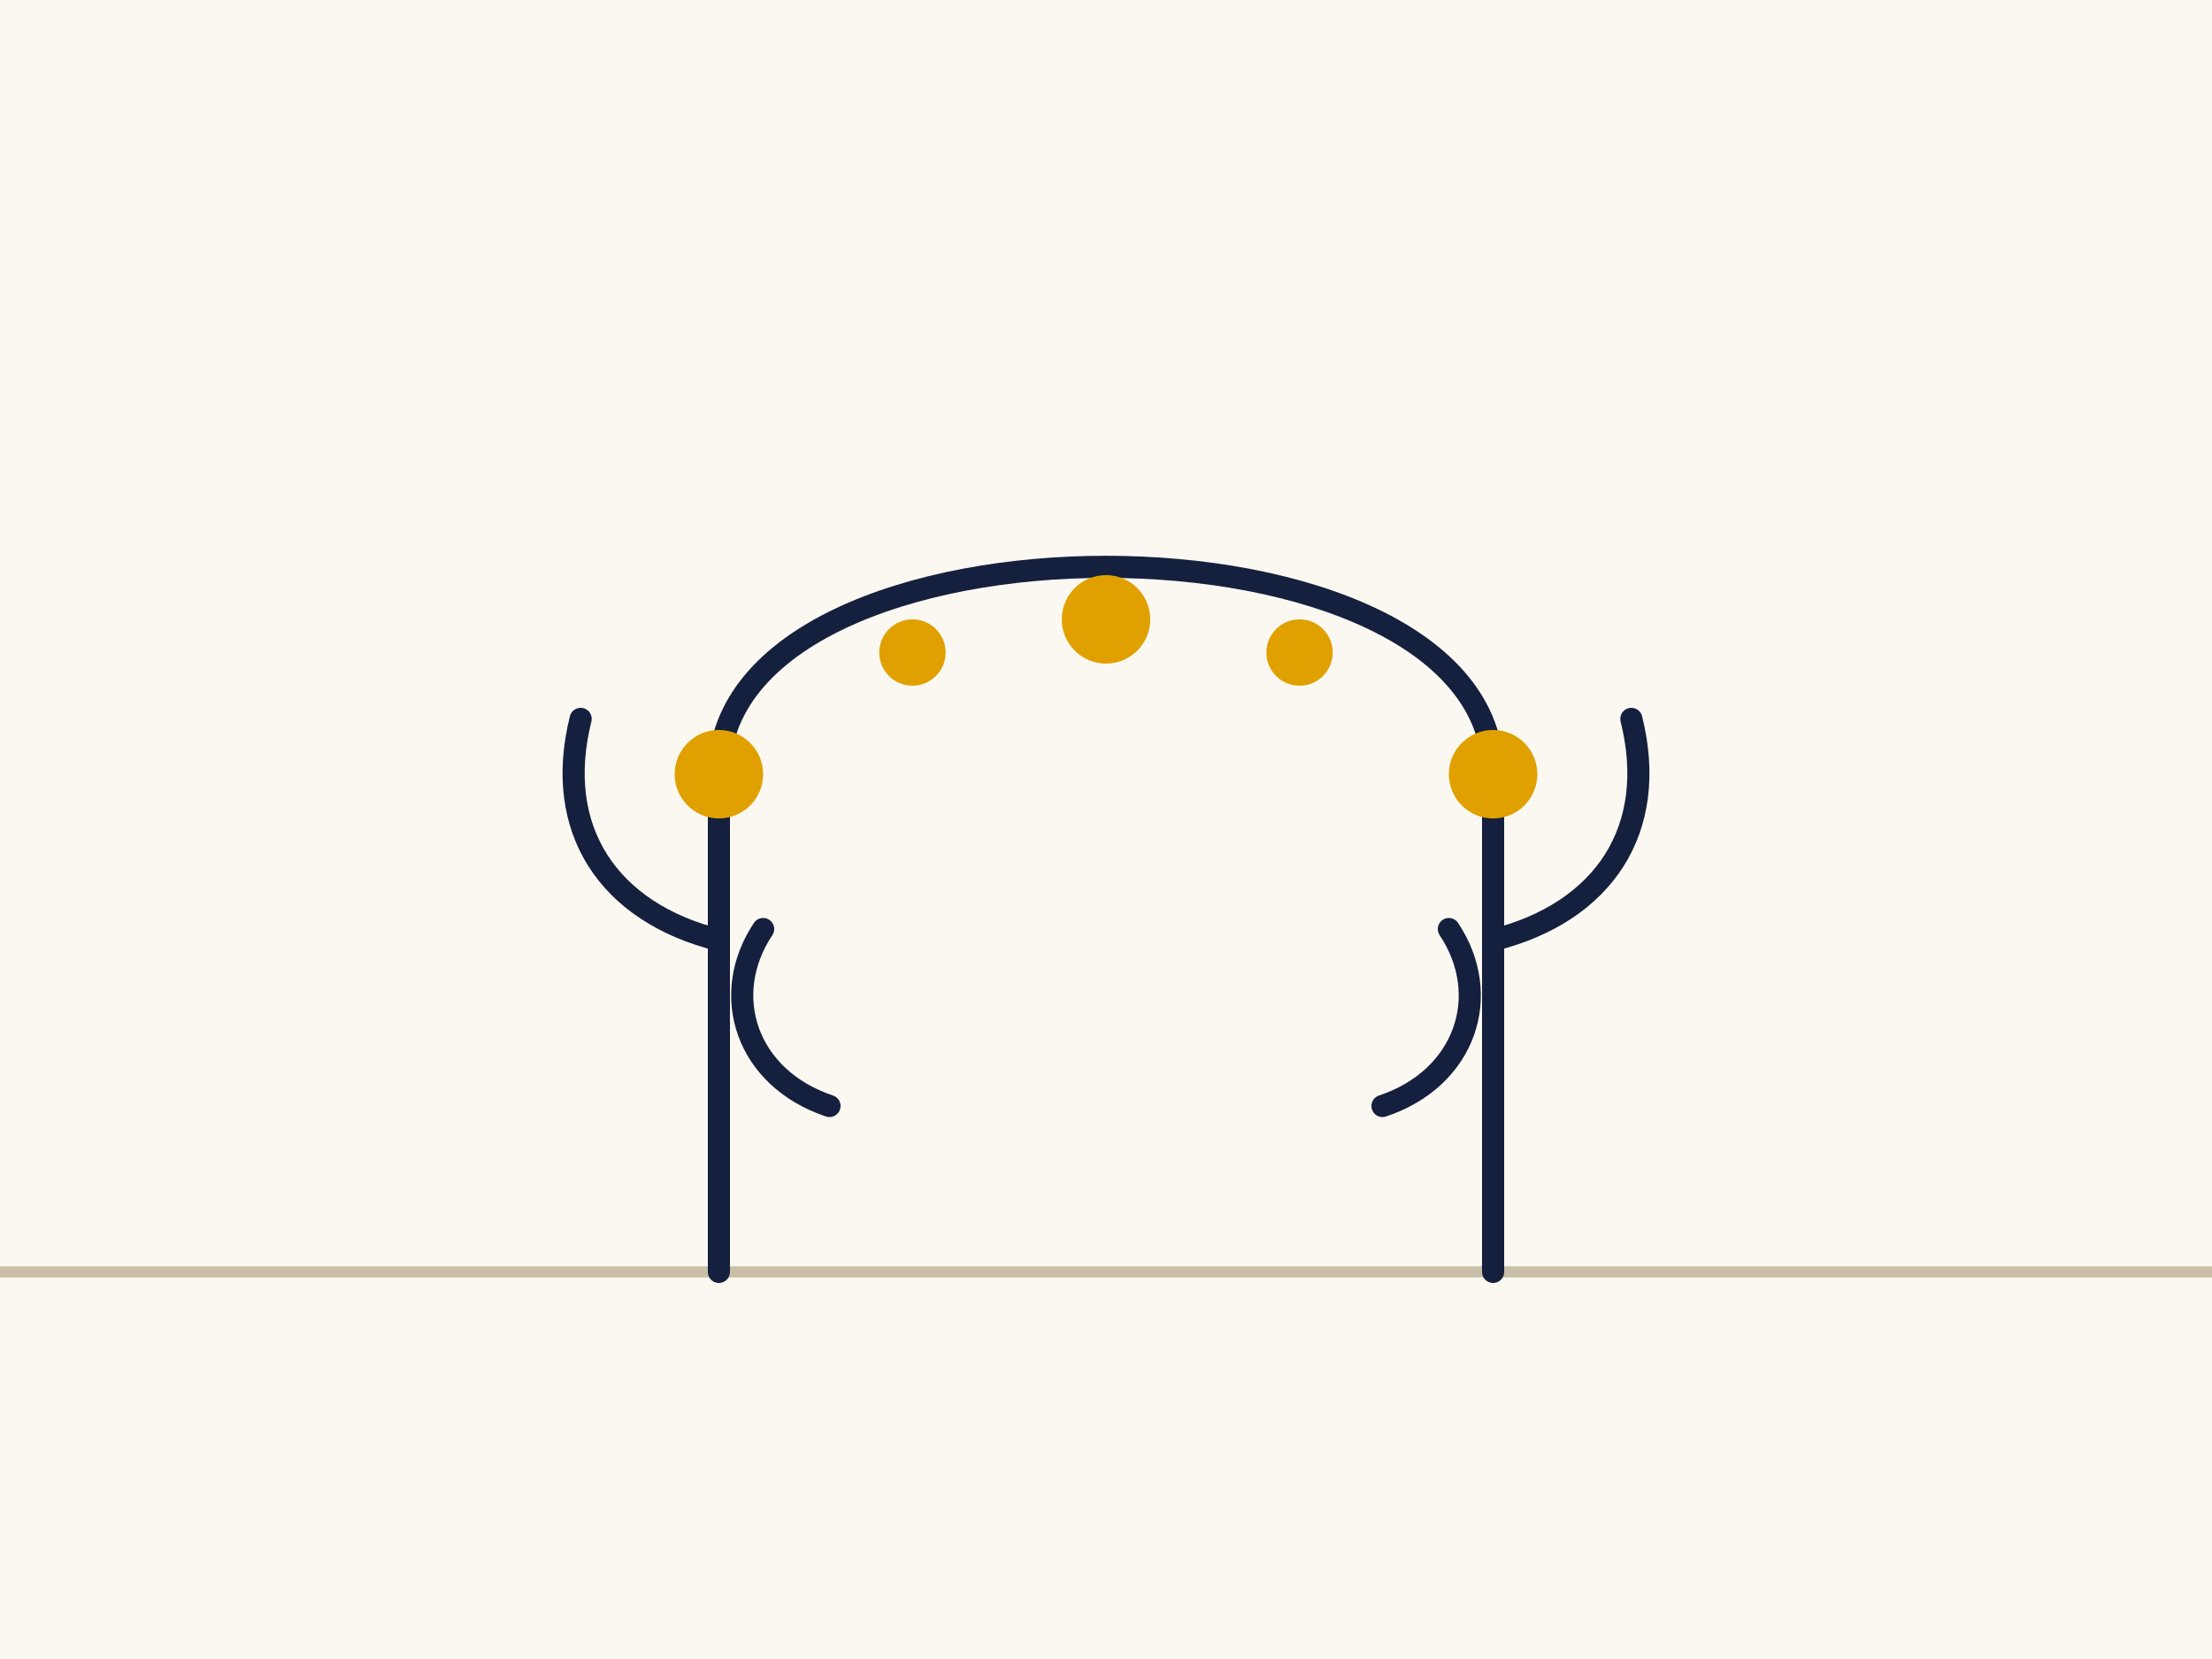
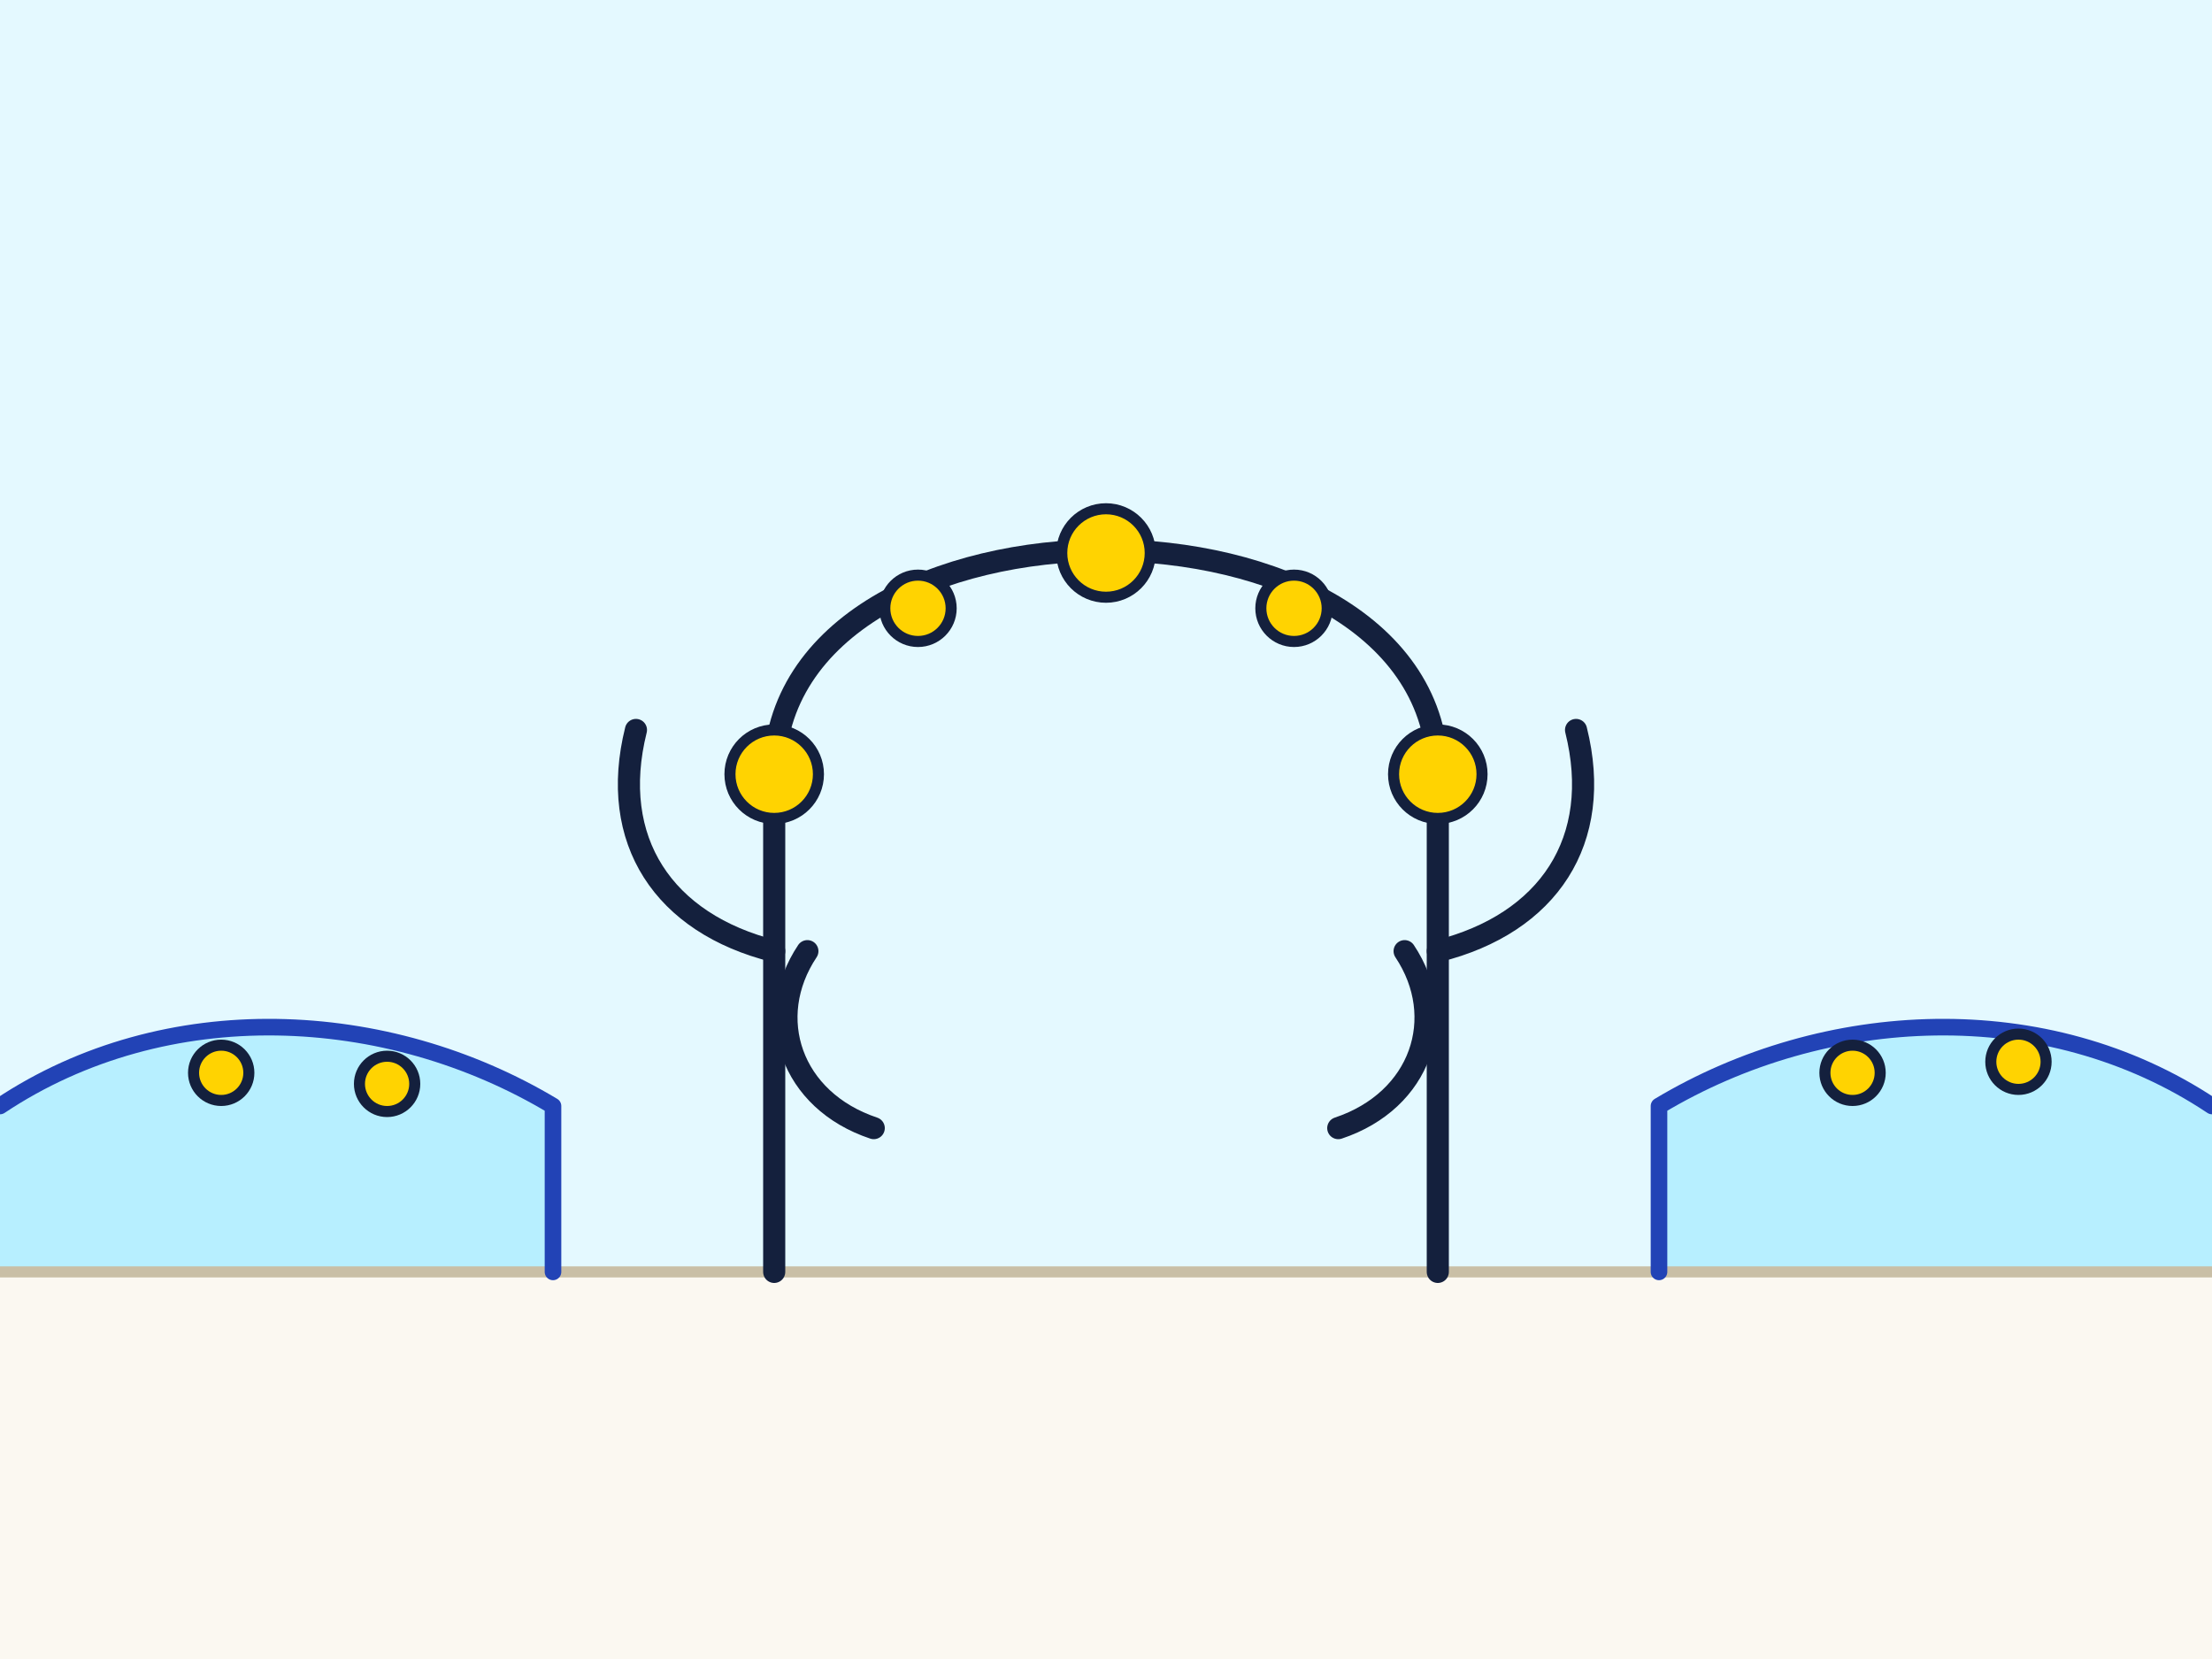
<svg xmlns="http://www.w3.org/2000/svg" viewBox="0 0 400 300" role="img" aria-label="Illustration of a garden arch">
  <rect width="400" height="300" fill="#FBF8F1" />
+   <rect width="400" height="230" fill="#E4F9FF" />
+   <path d="M0 230 V200 C30 180 70 182 100 200 V230 Z M300 230 V200 C330 182 370 180 400 200 V230 Z" fill="#B7EFFF" />
  <line x1="0" y1="230" x2="400" y2="230" stroke="#C9BFA6" stroke-width="2" />
  <g fill="none" stroke="#14203D" stroke-width="4" stroke-linecap="round" stroke-linejoin="round">
-     <path d="M130 230 V140 C130 90 270 90 270 140 V230" />
-     <path d="M130 170 C110 165 100 150 105 130" />
-     <path d="M270 170 C290 165 300 150 295 130" />
-     <path d="M150 200 C135 195 130 180 138 168" />
-     <path d="M250 200 C265 195 270 180 262 168" />
+     <path d="M0 200 C30 180 70 182 100 200 V230 M300 230 V200 C330 182 370 180 400 200" stroke="#2243B6" stroke-width="3" />
+     <path d="M140 230 V140 C140 86 260 86 260 140 V230" />
+     <path d="M140 172 C120 167 110 152 115 132" />
+     <path d="M260 172 C280 167 290 152 285 132" />
+     <path d="M158 204 C143 199 138 184 146 172" />
+     <path d="M242 204 C257 199 262 184 254 172" />
  </g>
-   <g fill="#E0A100">
-     <circle cx="130" cy="140" r="8" />
-     <circle cx="270" cy="140" r="8" />
-     <circle cx="200" cy="112" r="8" />
-     <circle cx="165" cy="118" r="6" />
-     <circle cx="235" cy="118" r="6" />
+   <g fill="#FFD301" stroke="#14203D" stroke-width="2">
+     <circle cx="140" cy="140" r="8" />
+     <circle cx="260" cy="140" r="8" />
+     <circle cx="200" cy="100" r="8" />
+     <circle cx="166" cy="110" r="6" />
+     <circle cx="234" cy="110" r="6" />
+     <circle cx="40" cy="194" r="5" />
+     <circle cx="70" cy="196" r="5" />
+     <circle cx="335" cy="194" r="5" />
+     <circle cx="365" cy="192" r="5" />
  </g>
</svg>
